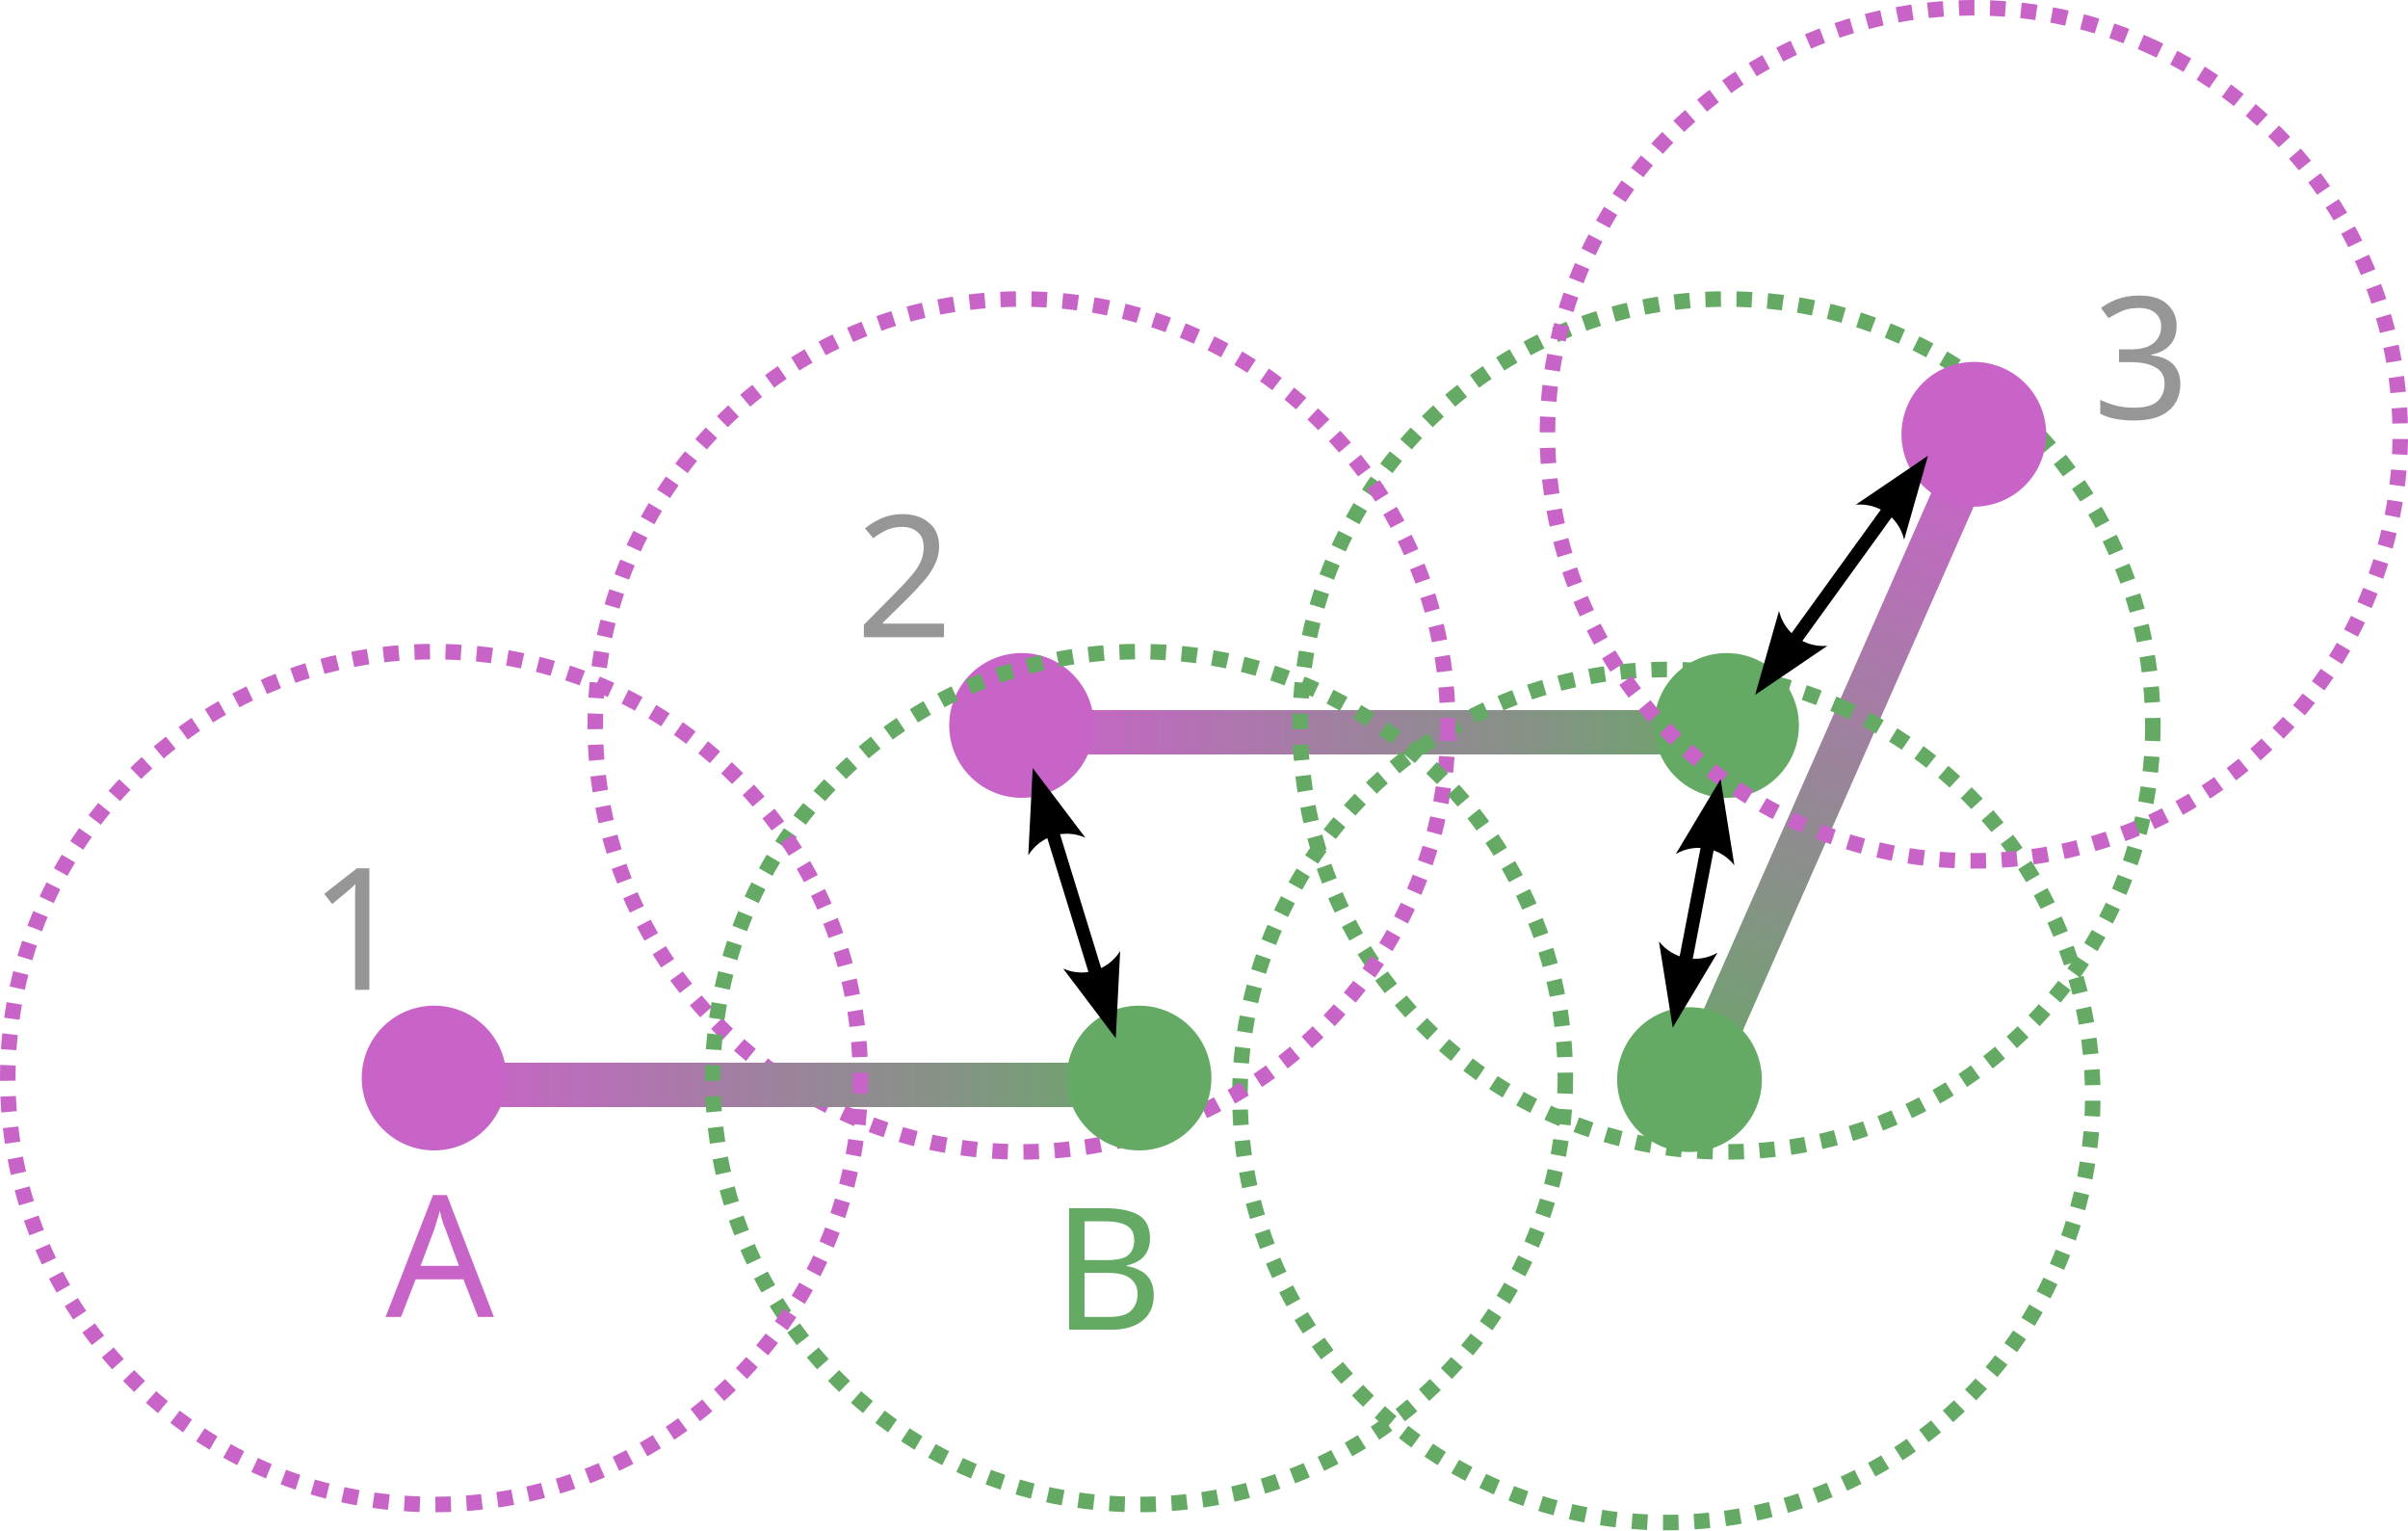
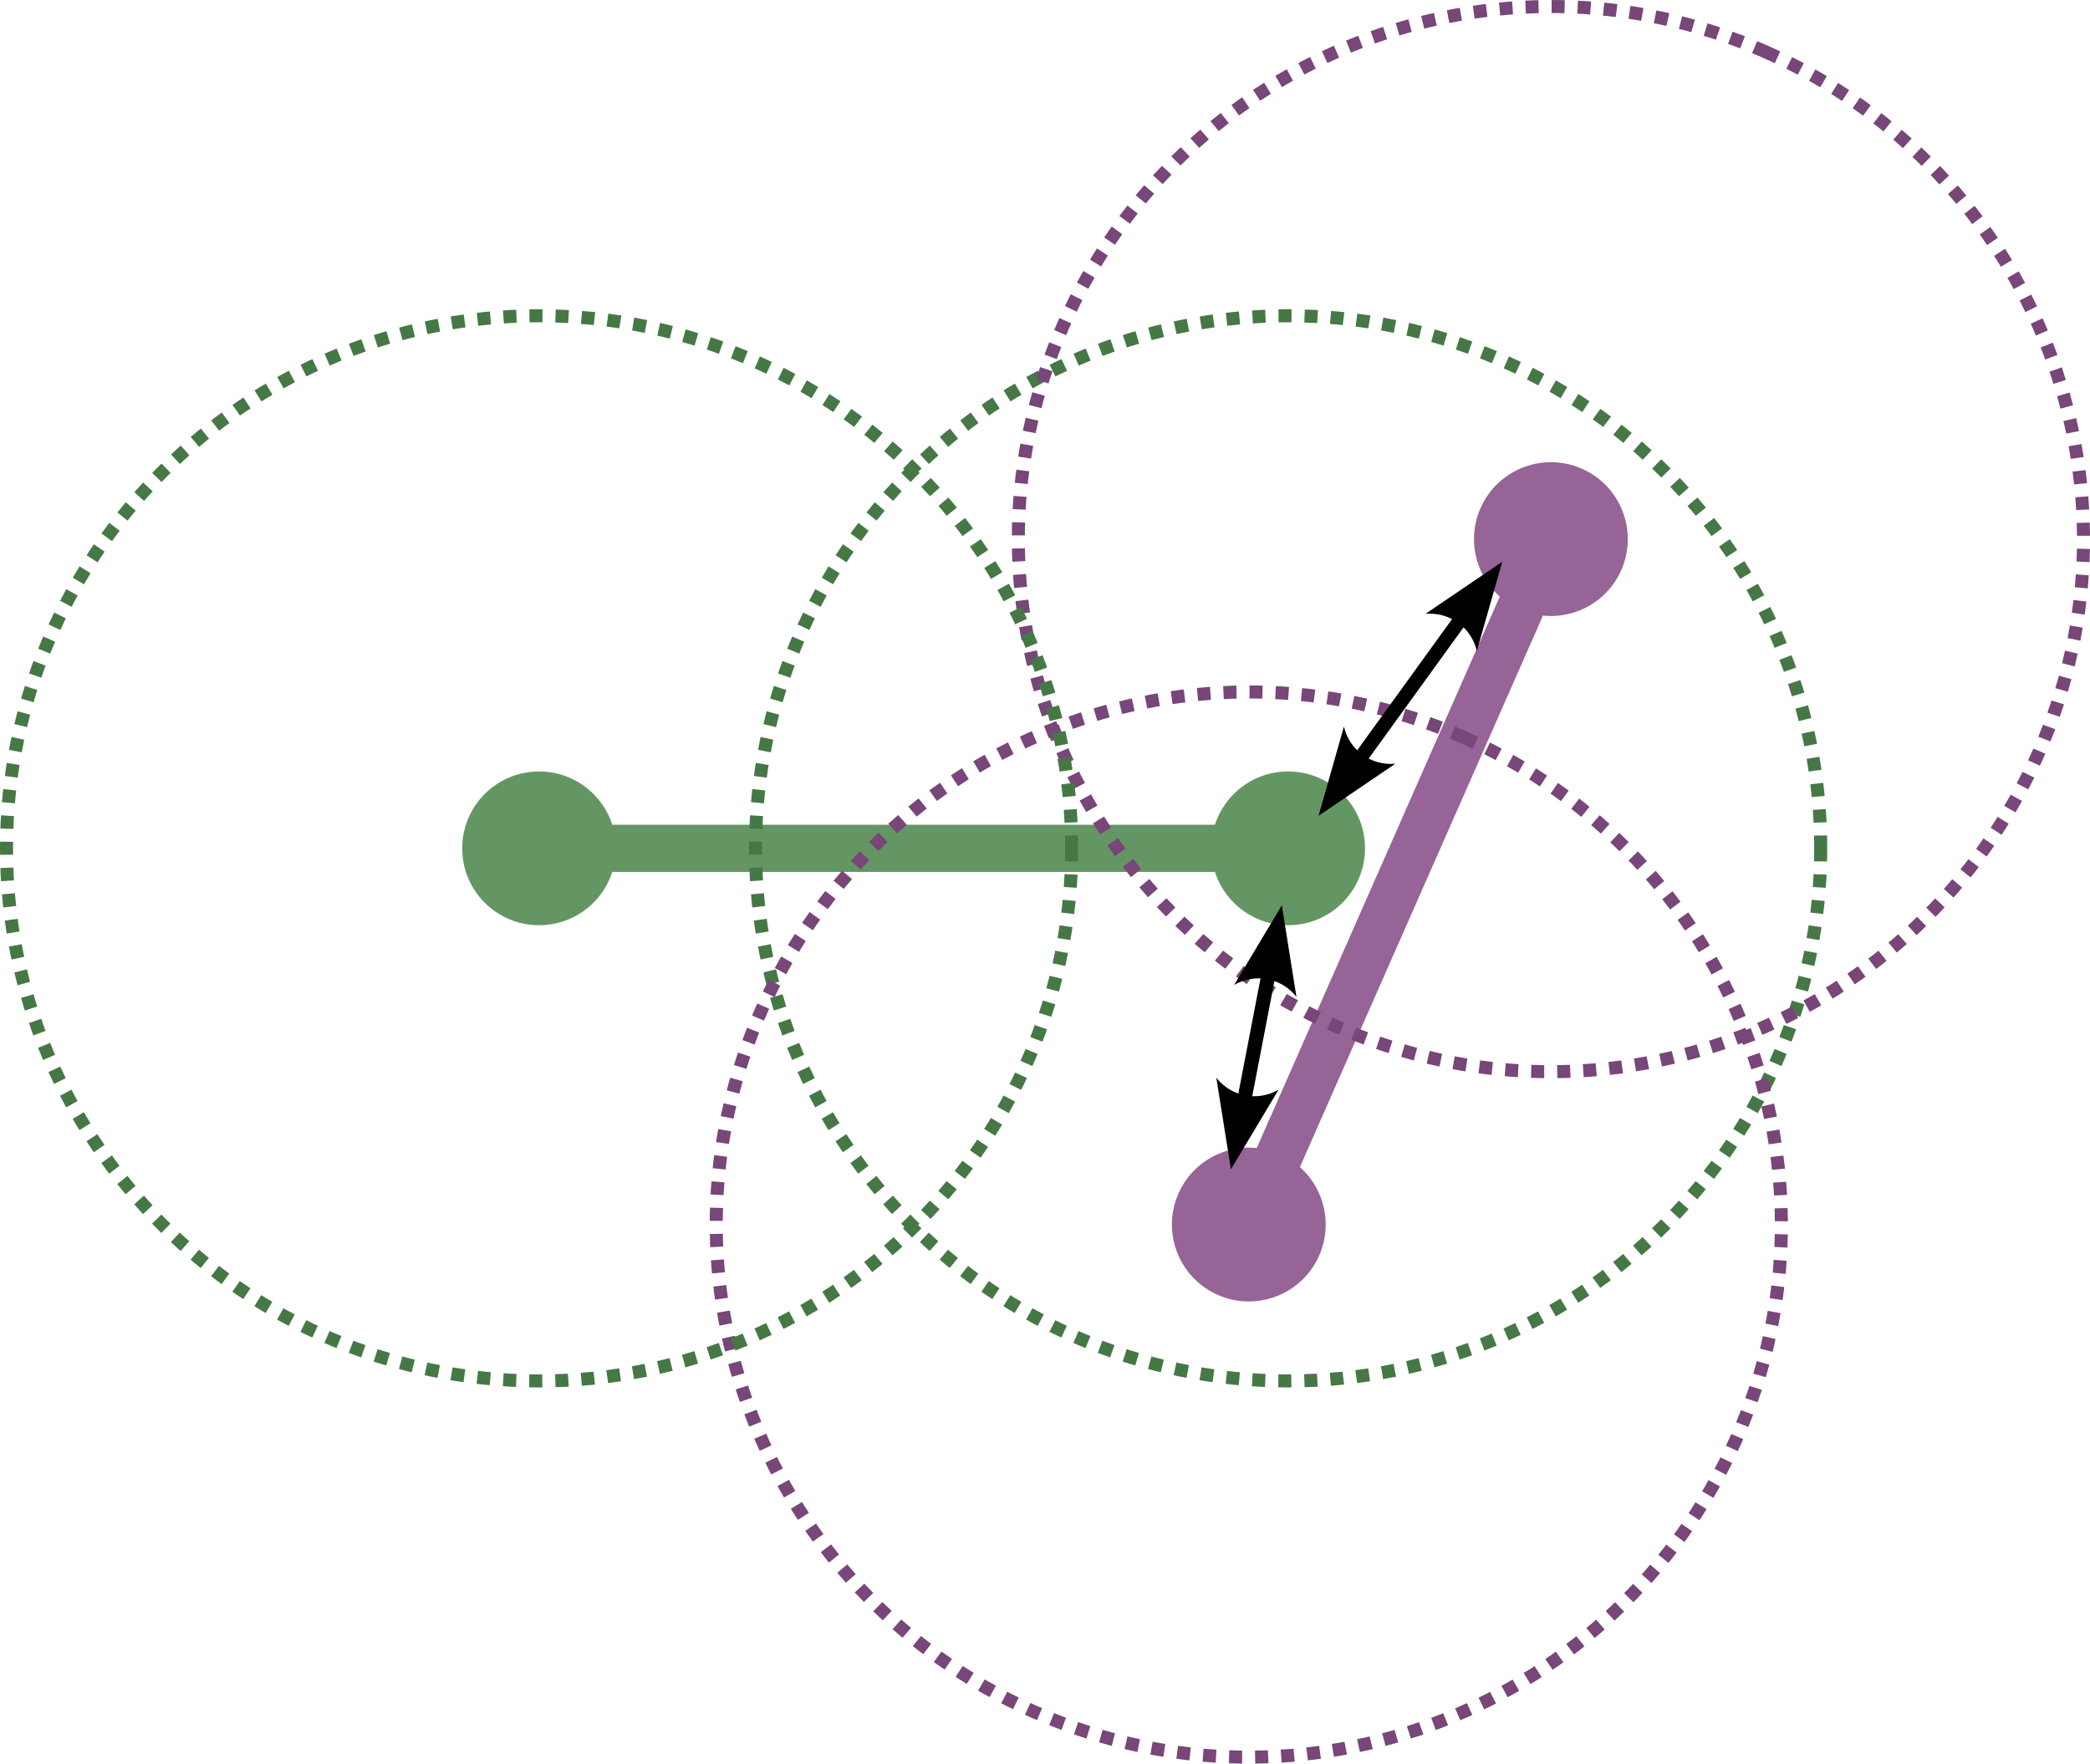
- <svg xmlns="http://www.w3.org/2000/svg" xmlns:xlink="http://www.w3.org/1999/xlink" width="100mm" height="63.534mm" viewBox="0 0 100 63.534" version="1.1" id="svg1">
+ <svg xmlns="http://www.w3.org/2000/svg" xmlns:xlink="http://www.w3.org/1999/xlink" width="75.293mm" height="63.534mm" viewBox="0 0 75.293 63.534" version="1.1" id="svg1">
  <defs id="defs1">
    <linearGradient id="linearGradient41">
      <stop style="stop-color:#64aa64;stop-opacity:1;" offset="0" id="stop41" />
      <stop style="stop-color:#c864c8;stop-opacity:1;" offset="1" id="stop42" />
    </linearGradient>
    <linearGradient id="linearGradient39">
      <stop style="stop-color:#64aa64;stop-opacity:1;" offset="0" id="stop39" />
      <stop style="stop-color:#c864c8;stop-opacity:1;" offset="1" id="stop40" />
    </linearGradient>
    <linearGradient id="linearGradient37">
      <stop style="stop-color:#64aa64;stop-opacity:1;" offset="0" id="stop37" />
      <stop style="stop-color:#c864c8;stop-opacity:1;" offset="1" id="stop38" />
    </linearGradient>
    <marker style="overflow:visible" id="marker36" refX="0" refY="0" orient="auto-start-reverse" markerWidth="0.8" markerHeight="0.8" viewBox="0 0 1 1" preserveAspectRatio="xMidYMid">
      <path transform="scale(0.7)" d="M -2,-4 9,0 -2,4 c 2,-2.33 2,-5.66 0,-8 z" style="fill:context-stroke;fill-rule:evenodd;stroke:none" id="path36" />
    </marker>
    <marker style="overflow:visible" id="ConcaveTriangle" refX="0" refY="0" orient="auto-start-reverse" markerWidth="0.8" markerHeight="0.8" viewBox="0 0 1 1" preserveAspectRatio="xMidYMid">
      <path transform="scale(0.7)" d="M -2,-4 9,0 -2,4 c 2,-2.33 2,-5.66 0,-8 z" style="fill:context-stroke;fill-rule:evenodd;stroke:none" id="path7" />
    </marker>
-     <linearGradient xlink:href="#linearGradient37" id="linearGradient38" x1="58.955" y1="60.551" x2="91.462" y2="60.551" gradientUnits="userSpaceOnUse" />
-     <linearGradient xlink:href="#linearGradient39" id="linearGradient40" x1="58.955" y1="60.551" x2="91.462" y2="60.551" gradientUnits="userSpaceOnUse" />
-     <linearGradient xlink:href="#linearGradient41" id="linearGradient42" x1="58.955" y1="60.551" x2="91.462" y2="60.551" gradientUnits="userSpaceOnUse" />
+     <linearGradient xlink:href="#linearGradient39" id="linearGradient43" gradientUnits="userSpaceOnUse" x1="58.955" y1="60.551" x2="91.462" y2="60.551" />
+     <linearGradient xlink:href="#linearGradient41" id="linearGradient44" gradientUnits="userSpaceOnUse" x1="58.955" y1="60.551" x2="91.462" y2="60.551" />
+     <linearGradient xlink:href="#linearGradient37" id="linearGradient45" gradientUnits="userSpaceOnUse" x1="58.955" y1="60.551" x2="91.462" y2="60.551" />
  </defs>
  <g id="layer1">
    <g id="g3" transform="translate(-164.0417)">
      <path style="fill:none;stroke:#000000;stroke-width:1;stroke-linecap:butt;stroke-linejoin:miter;stroke-dasharray:none;stroke-opacity:1" d="M 58.955,60.551 H 91.462" id="path3" />
      <circle style="fill:#c86464;fill-opacity:1;stroke:none;stroke-width:1;stroke-miterlimit:15.3;paint-order:fill markers stroke" id="circle1" cx="65.231" cy="60.244" r="8.686" />
      <circle style="fill:#6464c8;fill-opacity:1;stroke:none;stroke-width:1;stroke-miterlimit:15.3;paint-order:fill markers stroke" id="circle2" cx="86.398" cy="60.244" r="8.686" />
    </g>
    <g id="g7" transform="translate(-148.7518,-22.85461)">
      <path style="fill:none;stroke:#000000;stroke-width:1;stroke-linecap:butt;stroke-linejoin:miter;stroke-dasharray:none;stroke-opacity:1" d="M 61.601,60.551 H 86.17" id="path4" />
      <circle style="fill:#c86464;fill-opacity:1;stroke:none;stroke-width:1;stroke-miterlimit:15.3;paint-order:fill markers stroke" id="circle5" cx="65.231" cy="60.244" r="8.686" />
      <circle style="fill:#6464c8;fill-opacity:1;stroke:none;stroke-width:1;stroke-miterlimit:15.3;paint-order:fill markers stroke" id="circle6" cx="86.398" cy="60.244" r="8.686" />
    </g>
    <g id="g13" transform="matrix(-1,0,0,1,28.33362,-3.704167)">
      <path style="fill:none;stroke:#000000;stroke-width:1;stroke-linecap:butt;stroke-linejoin:miter;stroke-dasharray:none;stroke-opacity:1" d="M 58.955,60.551 H 91.462" id="path12" />
      <circle style="fill:#c86464;fill-opacity:1;stroke:none;stroke-width:1;stroke-miterlimit:15.3;paint-order:fill markers stroke" id="circle12" cx="65.231" cy="60.244" r="8.686" />
      <circle style="fill:#6464c8;fill-opacity:1;stroke:none;stroke-width:1;stroke-miterlimit:15.3;paint-order:fill markers stroke" id="circle13" cx="86.398" cy="60.244" r="8.686" />
    </g>
    <circle style="fill:none;fill-opacity:1;stroke:#6464c8;stroke-width:1.38;stroke-miterlimit:15.3;stroke-dasharray:1.38, 1.38;stroke-dashoffset:0;stroke-opacity:1;paint-order:fill markers stroke" id="path11" cx="-58.067" cy="56.542" r="26.068" />
    <circle style="fill:none;fill-opacity:1;stroke:#6464c8;stroke-width:1.38;stroke-miterlimit:15.3;stroke-dasharray:1.38, 1.38;stroke-dashoffset:0;stroke-opacity:1;paint-order:fill markers stroke" id="circle14" cx="-77.646" cy="60.246" r="26.068" />
    <circle style="fill:none;fill-opacity:1;stroke:#6464c8;stroke-width:1.38;stroke-miterlimit:15.3;stroke-dasharray:1.38, 1.38;stroke-dashoffset:0;stroke-opacity:1;paint-order:fill markers stroke" id="circle16" cx="-62.356" cy="37.392" r="26.068" />
-     <g id="g20" transform="matrix(-0.9220994,0,0,0.9220994,127.9467,-25.43364)">
-       <path style="fill:none;stroke:url(#linearGradient40);stroke-width:2;stroke-linecap:butt;stroke-linejoin:miter;stroke-dasharray:none;stroke-opacity:1" d="M 58.955,60.551 H 91.462" id="path18" />
-       <circle style="fill:#64aa64;fill-opacity:1;stroke:none;stroke-width:0.375;stroke-miterlimit:15.3;paint-order:fill markers stroke" id="circle19" cx="60.998" cy="60.244" r="3.259" />
-       <circle style="fill:#c864c8;fill-opacity:1;stroke:none;stroke-width:0.375;stroke-miterlimit:15.3;paint-order:fill markers stroke" id="circle20" cx="92.748" cy="60.244" r="3.259" />
+     <g id="g1" transform="matrix(0.9217246,0,0,0.9217246,-19.6822,2.801012)">
+       <g id="g20" transform="matrix(-0.9220994,0,0,0.9220994,127.9467,-25.43364)">
+         <path style="fill:none;fill-opacity:1;stroke:#649664;stroke-width:2;stroke-linecap:butt;stroke-linejoin:miter;stroke-dasharray:none;stroke-opacity:1" d="M 60.998,60.244 H 92.748" id="path18" />
+         <circle style="fill:#649664;fill-opacity:1;stroke:none;stroke-width:0.375;stroke-miterlimit:15.3;paint-order:fill markers stroke" id="circle19" cx="60.998" cy="60.244" r="3.259" />
+         <circle style="fill:#649664;fill-opacity:1;stroke:none;stroke-width:0.375;stroke-miterlimit:15.3;paint-order:fill markers stroke" id="circle20" cx="92.748" cy="60.244" r="3.259" />
+       </g>
+       <circle style="fill:none;fill-opacity:1;stroke:#467846;stroke-width:0.509;stroke-miterlimit:15.3;stroke-dasharray:0.509, 0.509;stroke-dashoffset:0;stroke-opacity:1;paint-order:fill markers stroke" id="circle27" cx="71.7" cy="30.118" r="20.816" />
+       <g id="g42" transform="matrix(0.3719003,-0.8437757,0.8437757,0.3719003,-26.40371,134.6464)">
+         <g id="g22" transform="translate(70.37922,-3.704167)">
+           <path style="fill:none;fill-opacity:1;stroke:#966496;stroke-width:2;stroke-linecap:butt;stroke-linejoin:miter;stroke-dasharray:none;stroke-opacity:1" d="m 60.998,60.244 31.75,10e-7" id="path20" />
+           <circle style="fill:#966496;fill-opacity:1;stroke:none;stroke-width:0.375;stroke-miterlimit:15.3;paint-order:fill markers stroke" id="circle21" cx="60.998" cy="60.244" r="3.259" />
+           <circle style="fill:#966496;fill-opacity:1;stroke:none;stroke-width:0.375;stroke-miterlimit:15.3;paint-order:fill markers stroke" id="circle22" cx="92.748" cy="60.244" r="3.259" />
+         </g>
+         <circle style="fill:none;fill-opacity:1;stroke:#784678;stroke-width:0.552;stroke-miterlimit:15.3;stroke-dasharray:0.552, 0.552;stroke-dashoffset:0;stroke-opacity:1;paint-order:fill markers stroke" id="circle26" cx="131.377" cy="56.541" r="22.569" />
+         <circle style="fill:none;fill-opacity:1;stroke:#784678;stroke-width:0.552;stroke-miterlimit:15.3;stroke-dasharray:0.552, 0.552;stroke-dashoffset:0;stroke-opacity:1;paint-order:fill markers stroke" id="circle29" cx="163.127" cy="56.541" r="22.569" />
+       </g>
+       <circle style="fill:none;fill-opacity:1;stroke:#467846;stroke-width:0.509;stroke-miterlimit:15.3;stroke-dasharray:0.509, 0.509;stroke-dashoffset:0;stroke-opacity:1;paint-order:fill markers stroke" id="circle30" cx="42.424" cy="30.118" r="20.816" />
+       <g id="g43" transform="scale(0.9220994)">
+         <g id="g18" transform="matrix(-1,0,0,1,112.2975,-11.70732)" />
+       </g>
+       <path style="fill:none;stroke:#000000;stroke-width:0.553;stroke-linecap:butt;stroke-linejoin:miter;stroke-dasharray:none;stroke-dashoffset:0;stroke-opacity:1;marker-start:url(#ConcaveTriangle);marker-end:url(#marker36)" d="m 70.926,35.08 -0.934,4.846" id="path37" />
+       <path style="fill:none;stroke:#000000;stroke-width:0.553;stroke-linecap:butt;stroke-linejoin:miter;stroke-dasharray:none;stroke-dashoffset:0;stroke-opacity:1;marker-start:url(#ConcaveTriangle);marker-end:url(#marker36)" d="m 78.435,21.176 -3.914,5.413" id="path42" />
    </g>
-     <circle style="fill:none;fill-opacity:1;stroke:#64aa64;stroke-width:0.645;stroke-miterlimit:15.3;stroke-dasharray:0.645, 0.645;stroke-dashoffset:0;stroke-opacity:1;paint-order:fill markers stroke" id="circle27" cx="71.7" cy="30.117" r="17.704" />
-     <g id="g42" transform="matrix(0.3719003,-0.8437757,0.8437757,0.3719003,-26.40371,134.6464)">
-       <g id="g22" transform="translate(70.37922,-3.704167)">
-         <path style="fill:none;stroke:url(#linearGradient42);stroke-width:2;stroke-linecap:butt;stroke-linejoin:miter;stroke-dasharray:none;stroke-opacity:1" d="M 58.955,60.551 H 91.462" id="path20" />
-         <circle style="fill:#64aa64;fill-opacity:1;stroke:none;stroke-width:0.375;stroke-miterlimit:15.3;paint-order:fill markers stroke" id="circle21" cx="60.998" cy="60.244" r="3.259" />
-         <circle style="fill:#c864c8;fill-opacity:1;stroke:none;stroke-width:0.375;stroke-miterlimit:15.3;paint-order:fill markers stroke" id="circle22" cx="92.748" cy="60.244" r="3.259" />
+     <g id="g40" transform="translate(116.4167)">
+       <g id="g4" transform="matrix(-0.9220994,0,0,0.9220994,127.9467,-25.43364)">
+         <path style="fill:none;stroke:url(#linearGradient43);stroke-width:2;stroke-linecap:butt;stroke-linejoin:miter;stroke-dasharray:none;stroke-opacity:1" d="M 58.955,60.551 H 91.462" id="path1" />
+         <circle style="fill:#64aa64;fill-opacity:1;stroke:none;stroke-width:0.375;stroke-miterlimit:15.3;paint-order:fill markers stroke" id="circle3" cx="60.998" cy="60.244" r="3.259" />
+         <circle style="fill:#c864c8;fill-opacity:1;stroke:none;stroke-width:0.375;stroke-miterlimit:15.3;paint-order:fill markers stroke" id="circle4" cx="92.748" cy="60.244" r="3.259" />
      </g>
-       <circle style="fill:none;fill-opacity:1;stroke:#64aa64;stroke-width:0.7;stroke-miterlimit:15.3;stroke-dasharray:0.7, 0.7;stroke-dashoffset:0;stroke-opacity:1;paint-order:fill markers stroke" id="circle26" cx="130.28" cy="55.884" r="19.199" />
-       <circle style="fill:none;fill-opacity:1;stroke:#c864c8;stroke-width:0.7;stroke-miterlimit:15.3;stroke-dasharray:0.7, 0.7;stroke-dashoffset:0;stroke-opacity:1;paint-order:fill markers stroke" id="circle29" cx="163.127" cy="56.54" r="19.199" />
+       <circle style="fill:none;fill-opacity:1;stroke:#64aa64;stroke-width:0.645;stroke-miterlimit:15.3;stroke-dasharray:0.645, 0.645;stroke-dashoffset:0;stroke-opacity:1;paint-order:fill markers stroke" id="circle7" cx="71.7" cy="30.117" r="17.704" />
+       <g id="g11" transform="matrix(0.3719003,-0.8437757,0.8437757,0.3719003,-26.40371,134.6464)">
+         <g id="g9" transform="translate(70.37922,-3.704167)">
+           <path style="fill:none;stroke:url(#linearGradient44);stroke-width:2;stroke-linecap:butt;stroke-linejoin:miter;stroke-dasharray:none;stroke-opacity:1" d="M 58.955,60.551 H 91.462" id="path8" />
+           <circle style="fill:#64aa64;fill-opacity:1;stroke:none;stroke-width:0.375;stroke-miterlimit:15.3;paint-order:fill markers stroke" id="circle8" cx="60.998" cy="60.244" r="3.259" />
+           <circle style="fill:#c864c8;fill-opacity:1;stroke:none;stroke-width:0.375;stroke-miterlimit:15.3;paint-order:fill markers stroke" id="circle9" cx="92.748" cy="60.244" r="3.259" />
+         </g>
+         <circle style="fill:none;fill-opacity:1;stroke:#64aa64;stroke-width:0.7;stroke-miterlimit:15.3;stroke-dasharray:0.7, 0.7;stroke-dashoffset:0;stroke-opacity:1;paint-order:fill markers stroke" id="circle10" cx="130.28" cy="55.884" r="19.199" />
+         <circle style="fill:none;fill-opacity:1;stroke:#c864c8;stroke-width:0.7;stroke-miterlimit:15.3;stroke-dasharray:0.7, 0.7;stroke-dashoffset:0;stroke-opacity:1;paint-order:fill markers stroke" id="circle11" cx="163.127" cy="56.54" r="19.199" />
+       </g>
+       <text xml:space="preserve" style="font-style:normal;font-variant:normal;font-weight:normal;font-stretch:normal;font-size:7.056px;line-height:1.25;font-family:sans-serif;-inkscape-font-specification:'sans-serif, Normal';font-variant-ligatures:normal;font-variant-caps:normal;font-variant-numeric:normal;font-variant-east-asian:normal;letter-spacing:0px;word-spacing:0px;fill:#c864c8;fill-opacity:1;stroke-width:0.244" x="16.013" y="54.674" id="text11">
+         <tspan id="tspan11" style="font-style:normal;font-variant:normal;font-weight:normal;font-stretch:normal;font-size:7.056px;font-family:sans-serif;-inkscape-font-specification:'sans-serif, Normal';font-variant-ligatures:normal;font-variant-caps:normal;font-variant-numeric:normal;font-variant-east-asian:normal;fill:#c864c8;fill-opacity:1;stroke-width:0.244" x="16.013" y="54.674">A</tspan>
+       </text>
+       <text xml:space="preserve" style="font-style:normal;font-variant:normal;font-weight:normal;font-stretch:normal;font-size:7.056px;line-height:1.25;font-family:sans-serif;-inkscape-font-specification:'sans-serif, Normal';font-variant-ligatures:normal;font-variant-caps:normal;font-variant-numeric:normal;font-variant-east-asian:normal;letter-spacing:0px;word-spacing:0px;fill:#64aa64;fill-opacity:1;stroke-width:0.244" x="43.709" y="55.203" id="text12">
+         <tspan id="tspan12" style="font-style:normal;font-variant:normal;font-weight:normal;font-stretch:normal;font-size:7.056px;font-family:sans-serif;-inkscape-font-specification:'sans-serif, Normal';font-variant-ligatures:normal;font-variant-caps:normal;font-variant-numeric:normal;font-variant-east-asian:normal;fill:#64aa64;fill-opacity:1;stroke-width:0.244" x="43.709" y="55.203">B</tspan>
+       </text>
+       <circle style="fill:none;fill-opacity:1;stroke:#c864c8;stroke-width:0.645;stroke-miterlimit:15.3;stroke-dasharray:0.645, 0.645;stroke-dashoffset:0;stroke-opacity:1;paint-order:fill markers stroke" id="circle15" cx="42.424" cy="30.117" r="17.704" />
+       <g id="g32" transform="scale(0.9220994)">
+         <g id="g24" transform="matrix(-1,0,0,1,112.2975,-11.70732)">
+           <path style="fill:none;stroke:url(#linearGradient45);stroke-width:2;stroke-linecap:butt;stroke-linejoin:miter;stroke-dasharray:none;stroke-opacity:1" d="M 58.955,60.551 H 91.462" id="path15" />
+           <circle style="fill:#64aa64;fill-opacity:1;stroke:none;stroke-width:0.375;stroke-miterlimit:15.3;paint-order:fill markers stroke" id="circle23" cx="60.998" cy="60.244" r="3.259" />
+           <circle style="fill:#c864c8;fill-opacity:1;stroke:none;stroke-width:0.375;stroke-miterlimit:15.3;paint-order:fill markers stroke" id="circle24" cx="92.748" cy="60.244" r="3.259" />
+         </g>
+         <circle style="fill:none;fill-opacity:1;stroke:#64aa64;stroke-width:0.7;stroke-miterlimit:15.3;stroke-dasharray:0.7, 0.7;stroke-dashoffset:0;stroke-opacity:1;paint-order:fill markers stroke" id="circle25" cx="51.299" cy="48.537" r="19.199" />
+         <circle style="fill:none;fill-opacity:1;stroke:#c864c8;stroke-width:0.7;stroke-miterlimit:15.3;stroke-dasharray:0.7, 0.7;stroke-dashoffset:0;stroke-opacity:1;paint-order:fill markers stroke" id="circle32" cx="19.549" cy="48.537" r="19.199" />
+       </g>
+       <text xml:space="preserve" style="font-style:normal;font-variant:normal;font-weight:normal;font-stretch:normal;font-size:7.056px;line-height:1.25;font-family:sans-serif;-inkscape-font-specification:'sans-serif, Normal';font-variant-ligatures:normal;font-variant-caps:normal;font-variant-numeric:normal;font-variant-east-asian:normal;letter-spacing:0px;word-spacing:0px;fill:#969696;fill-opacity:1;stroke-width:0.244" x="12.838" y="41.094" id="text34">
+         <tspan id="tspan34" style="font-style:normal;font-variant:normal;font-weight:normal;font-stretch:normal;font-size:7.056px;font-family:sans-serif;-inkscape-font-specification:'sans-serif, Normal';font-variant-ligatures:normal;font-variant-caps:normal;font-variant-numeric:normal;font-variant-east-asian:normal;fill:#969696;fill-opacity:1;stroke-width:0.244" x="12.838" y="41.094">1</tspan>
+       </text>
+       <text xml:space="preserve" style="font-style:normal;font-variant:normal;font-weight:normal;font-stretch:normal;font-size:7.056px;line-height:1.25;font-family:sans-serif;-inkscape-font-specification:'sans-serif, Normal';font-variant-ligatures:normal;font-variant-caps:normal;font-variant-numeric:normal;font-variant-east-asian:normal;letter-spacing:0px;word-spacing:0px;fill:#969696;fill-opacity:1;stroke-width:0.244" x="35.531" y="26.455" id="text35">
+         <tspan id="tspan35" style="font-style:normal;font-variant:normal;font-weight:normal;font-stretch:normal;font-size:7.056px;font-family:sans-serif;-inkscape-font-specification:'sans-serif, Normal';font-variant-ligatures:normal;font-variant-caps:normal;font-variant-numeric:normal;font-variant-east-asian:normal;fill:#969696;fill-opacity:1;stroke-width:0.244" x="35.531" y="26.455">2</tspan>
+       </text>
+       <text xml:space="preserve" style="font-style:normal;font-variant:normal;font-weight:normal;font-stretch:normal;font-size:7.056px;line-height:1.25;font-family:sans-serif;-inkscape-font-specification:'sans-serif, Normal';font-variant-ligatures:normal;font-variant-caps:normal;font-variant-numeric:normal;font-variant-east-asian:normal;letter-spacing:0px;word-spacing:0px;fill:#969696;fill-opacity:1;stroke-width:0.244" x="86.905" y="17.38" id="text36">
+         <tspan id="tspan36" style="font-style:normal;font-variant:normal;font-weight:normal;font-stretch:normal;font-size:7.056px;font-family:sans-serif;-inkscape-font-specification:'sans-serif, Normal';font-variant-ligatures:normal;font-variant-caps:normal;font-variant-numeric:normal;font-variant-east-asian:normal;fill:#969696;fill-opacity:1;stroke-width:0.244" x="86.905" y="17.38">3</tspan>
+       </text>
+       <path style="fill:none;stroke:#000000;stroke-width:0.553;stroke-linecap:butt;stroke-linejoin:miter;stroke-dasharray:none;stroke-dashoffset:0;stroke-opacity:1;marker-start:url(#ConcaveTriangle);marker-end:url(#marker36)" d="m 43.705,34.547 1.812,5.893" id="path38" />
+       <path style="fill:none;stroke:#000000;stroke-width:0.553;stroke-linecap:butt;stroke-linejoin:miter;stroke-dasharray:none;stroke-dashoffset:0;stroke-opacity:1;marker-start:url(#ConcaveTriangle);marker-end:url(#marker36)" d="m 70.926,35.08 -0.934,4.846" id="path39" />
+       <path style="fill:none;stroke:#000000;stroke-width:0.553;stroke-linecap:butt;stroke-linejoin:miter;stroke-dasharray:none;stroke-dashoffset:0;stroke-opacity:1;marker-start:url(#ConcaveTriangle);marker-end:url(#marker36)" d="m 78.435,21.176 -3.914,5.413" id="path40" />
    </g>
-     <text xml:space="preserve" style="font-style:normal;font-variant:normal;font-weight:normal;font-stretch:normal;font-size:7.056px;line-height:1.25;font-family:sans-serif;-inkscape-font-specification:'sans-serif, Normal';font-variant-ligatures:normal;font-variant-caps:normal;font-variant-numeric:normal;font-variant-east-asian:normal;letter-spacing:0px;word-spacing:0px;fill:#c864c8;fill-opacity:1;stroke-width:0.244" x="16.013" y="54.674" id="text29">
-       <tspan id="tspan29" style="font-style:normal;font-variant:normal;font-weight:normal;font-stretch:normal;font-size:7.056px;font-family:sans-serif;-inkscape-font-specification:'sans-serif, Normal';font-variant-ligatures:normal;font-variant-caps:normal;font-variant-numeric:normal;font-variant-east-asian:normal;fill:#c864c8;fill-opacity:1;stroke-width:0.244" x="16.013" y="54.674">A</tspan>
-     </text>
-     <text xml:space="preserve" style="font-style:normal;font-variant:normal;font-weight:normal;font-stretch:normal;font-size:7.056px;line-height:1.25;font-family:sans-serif;-inkscape-font-specification:'sans-serif, Normal';font-variant-ligatures:normal;font-variant-caps:normal;font-variant-numeric:normal;font-variant-east-asian:normal;letter-spacing:0px;word-spacing:0px;fill:#64aa64;fill-opacity:1;stroke-width:0.244" x="43.709" y="55.203" id="text30">
-       <tspan id="tspan30" style="font-style:normal;font-variant:normal;font-weight:normal;font-stretch:normal;font-size:7.056px;font-family:sans-serif;-inkscape-font-specification:'sans-serif, Normal';font-variant-ligatures:normal;font-variant-caps:normal;font-variant-numeric:normal;font-variant-east-asian:normal;fill:#64aa64;fill-opacity:1;stroke-width:0.244" x="43.709" y="55.203">B</tspan>
-     </text>
-     <circle style="fill:none;fill-opacity:1;stroke:#c864c8;stroke-width:0.645;stroke-miterlimit:15.3;stroke-dasharray:0.645, 0.645;stroke-dashoffset:0;stroke-opacity:1;paint-order:fill markers stroke" id="circle30" cx="42.424" cy="30.117" r="17.704" />
-     <g id="g43" transform="scale(0.9220994)">
-       <g id="g18" transform="matrix(-1,0,0,1,112.2975,-11.70732)">
-         <path style="fill:none;stroke:url(#linearGradient38);stroke-width:2;stroke-linecap:butt;stroke-linejoin:miter;stroke-dasharray:none;stroke-opacity:1" d="M 58.955,60.551 H 91.462" id="path16" />
-         <circle style="fill:#64aa64;fill-opacity:1;stroke:none;stroke-width:0.375;stroke-miterlimit:15.3;paint-order:fill markers stroke" id="circle17" cx="60.998" cy="60.244" r="3.259" />
-         <circle style="fill:#c864c8;fill-opacity:1;stroke:none;stroke-width:0.375;stroke-miterlimit:15.3;paint-order:fill markers stroke" id="circle18" cx="92.748" cy="60.244" r="3.259" />
-       </g>
-       <circle style="fill:none;fill-opacity:1;stroke:#64aa64;stroke-width:0.7;stroke-miterlimit:15.3;stroke-dasharray:0.7, 0.7;stroke-dashoffset:0;stroke-opacity:1;paint-order:fill markers stroke" id="circle28" cx="51.299" cy="48.537" r="19.199" />
-       <circle style="fill:none;fill-opacity:1;stroke:#c864c8;stroke-width:0.7;stroke-miterlimit:15.3;stroke-dasharray:0.7, 0.7;stroke-dashoffset:0;stroke-opacity:1;paint-order:fill markers stroke" id="circle31" cx="19.549" cy="48.537" r="19.199" />
-     </g>
-     <text xml:space="preserve" style="font-style:normal;font-variant:normal;font-weight:normal;font-stretch:normal;font-size:7.056px;line-height:1.25;font-family:sans-serif;-inkscape-font-specification:'sans-serif, Normal';font-variant-ligatures:normal;font-variant-caps:normal;font-variant-numeric:normal;font-variant-east-asian:normal;letter-spacing:0px;word-spacing:0px;fill:#969696;fill-opacity:1;stroke-width:0.244" x="12.838" y="41.094" id="text31">
-       <tspan id="tspan31" style="font-style:normal;font-variant:normal;font-weight:normal;font-stretch:normal;font-size:7.056px;font-family:sans-serif;-inkscape-font-specification:'sans-serif, Normal';font-variant-ligatures:normal;font-variant-caps:normal;font-variant-numeric:normal;font-variant-east-asian:normal;fill:#969696;fill-opacity:1;stroke-width:0.244" x="12.838" y="41.094">1</tspan>
-     </text>
-     <text xml:space="preserve" style="font-size:7.056px;line-height:1.25;font-family:sans-serif;letter-spacing:0px;word-spacing:0px;fill:#969696;fill-opacity:1;stroke-width:0.244;-inkscape-font-specification:'sans-serif, Normal';font-weight:normal;font-style:normal;font-stretch:normal;font-variant:normal;font-variant-ligatures:normal;font-variant-caps:normal;font-variant-numeric:normal;font-variant-east-asian:normal" x="35.531" y="26.455" id="text32">
-       <tspan id="tspan32" style="fill:#969696;fill-opacity:1;stroke-width:0.244;-inkscape-font-specification:'sans-serif, Normal';font-family:sans-serif;font-weight:normal;font-style:normal;font-stretch:normal;font-variant:normal;font-size:7.056px;font-variant-ligatures:normal;font-variant-caps:normal;font-variant-numeric:normal;font-variant-east-asian:normal" x="35.531" y="26.455">2</tspan>
-     </text>
-     <text xml:space="preserve" style="font-style:normal;font-variant:normal;font-weight:normal;font-stretch:normal;font-size:7.056px;line-height:1.25;font-family:sans-serif;-inkscape-font-specification:'sans-serif, Normal';font-variant-ligatures:normal;font-variant-caps:normal;font-variant-numeric:normal;font-variant-east-asian:normal;letter-spacing:0px;word-spacing:0px;fill:#969696;fill-opacity:1;stroke-width:0.244" x="86.905" y="17.38" id="text33">
-       <tspan id="tspan33" style="font-style:normal;font-variant:normal;font-weight:normal;font-stretch:normal;font-size:7.056px;font-family:sans-serif;-inkscape-font-specification:'sans-serif, Normal';font-variant-ligatures:normal;font-variant-caps:normal;font-variant-numeric:normal;font-variant-east-asian:normal;fill:#969696;fill-opacity:1;stroke-width:0.244" x="86.905" y="17.38">3</tspan>
-     </text>
-     <path style="fill:none;stroke:#000000;stroke-width:0.553;stroke-linecap:butt;stroke-linejoin:miter;stroke-dasharray:none;stroke-dashoffset:0;stroke-opacity:1;marker-start:url(#ConcaveTriangle);marker-end:url(#marker36)" d="m 43.705,34.547 1.812,5.893" id="path35" />
-     <path style="fill:none;stroke:#000000;stroke-width:0.553;stroke-linecap:butt;stroke-linejoin:miter;stroke-dasharray:none;stroke-dashoffset:0;stroke-opacity:1;marker-start:url(#ConcaveTriangle);marker-end:url(#marker36)" d="m 70.926,35.08 -0.934,4.846" id="path37" />
-     <path style="fill:none;stroke:#000000;stroke-width:0.553;stroke-linecap:butt;stroke-linejoin:miter;stroke-dasharray:none;stroke-dashoffset:0;stroke-opacity:1;marker-start:url(#ConcaveTriangle);marker-end:url(#marker36)" d="m 78.435,21.176 -3.914,5.413" id="path42" />
  </g>
</svg>
